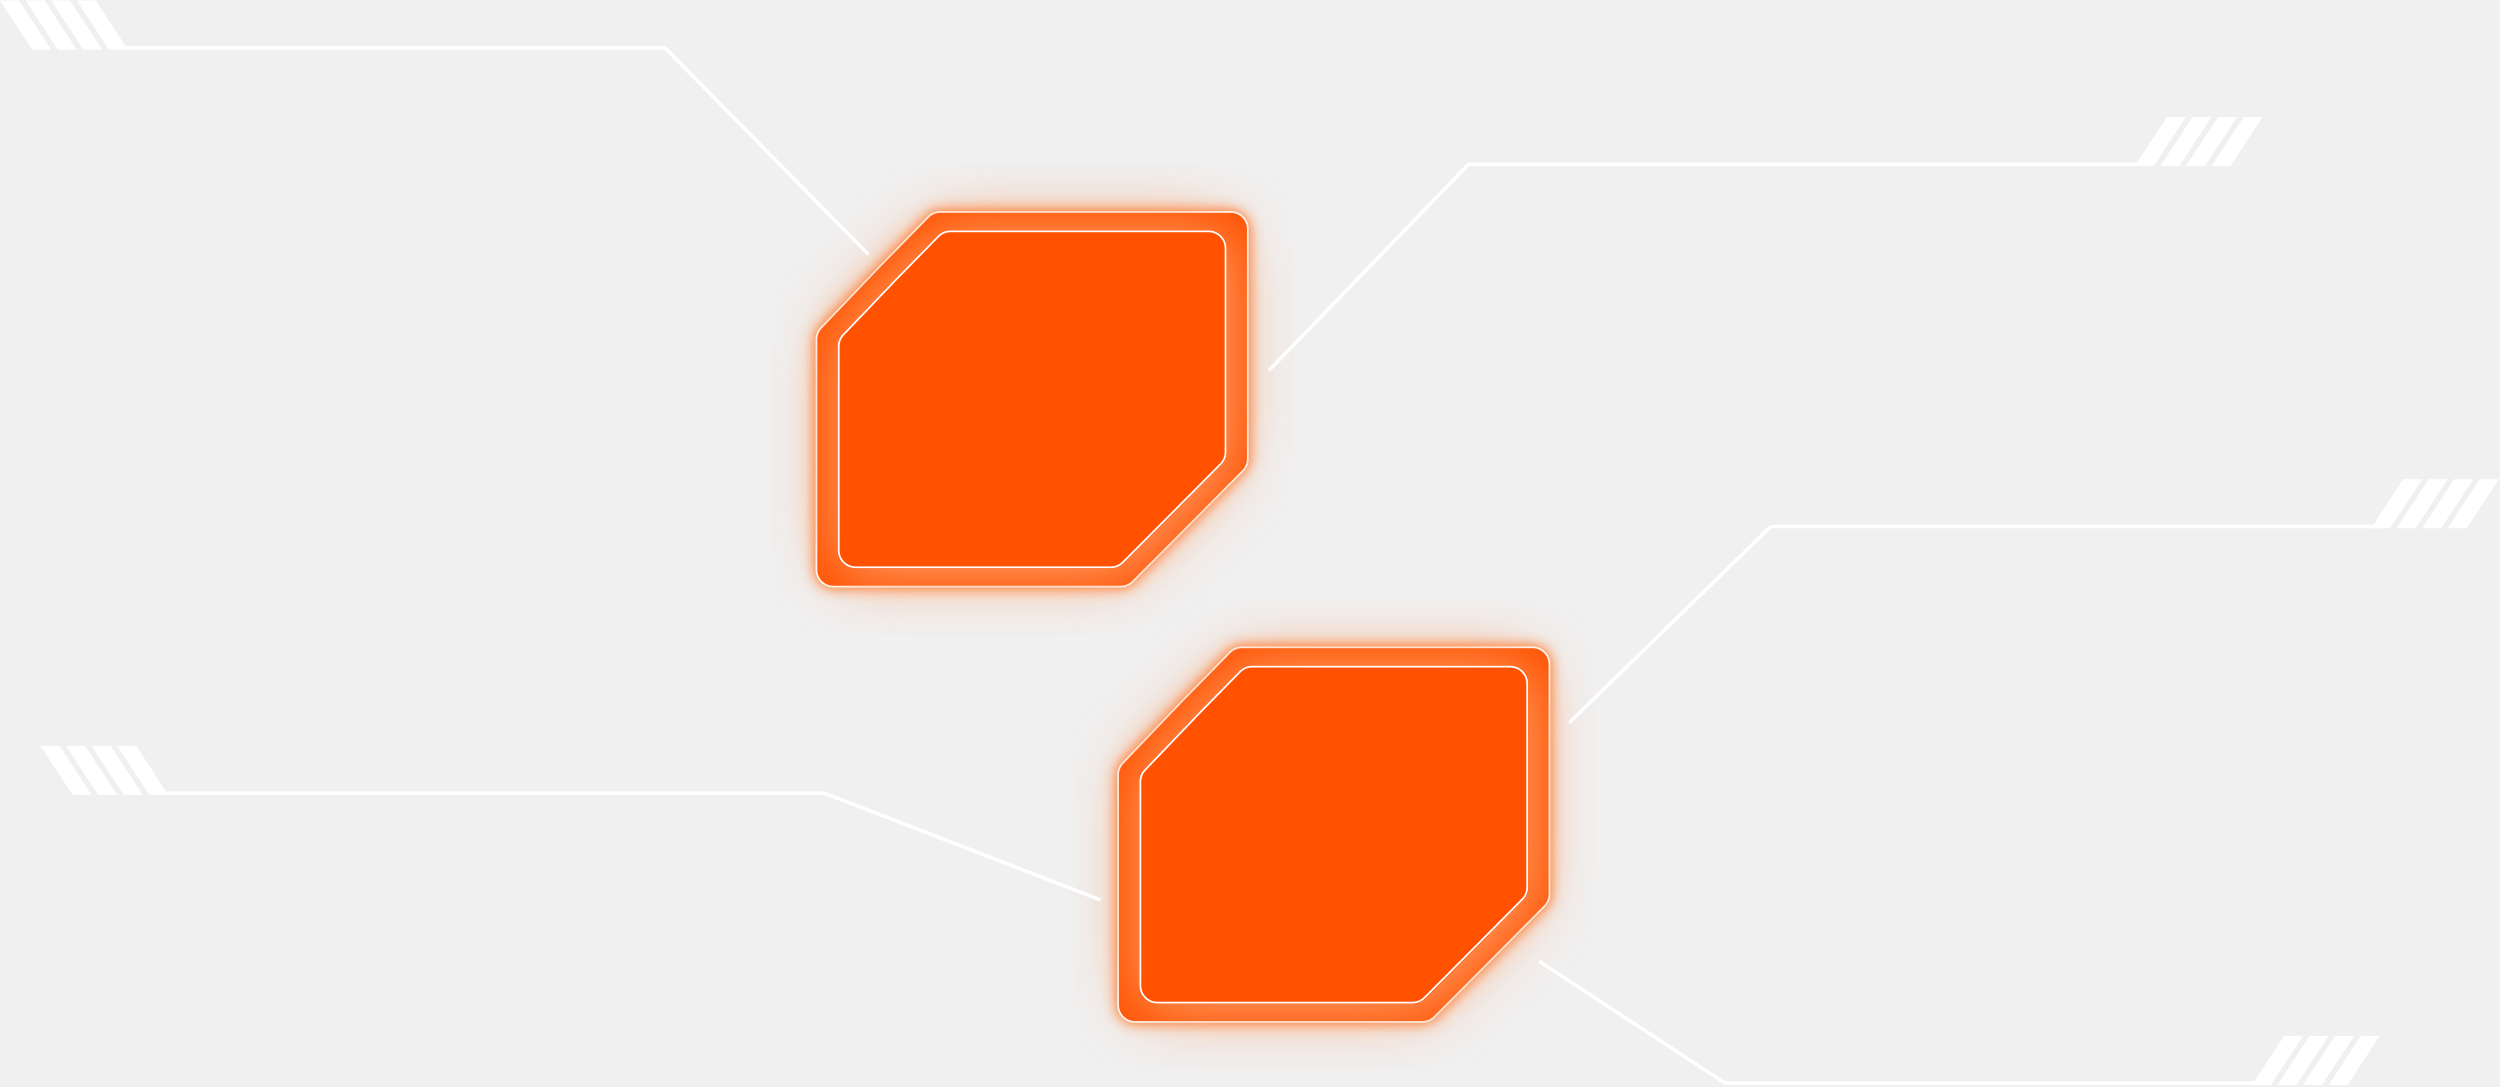
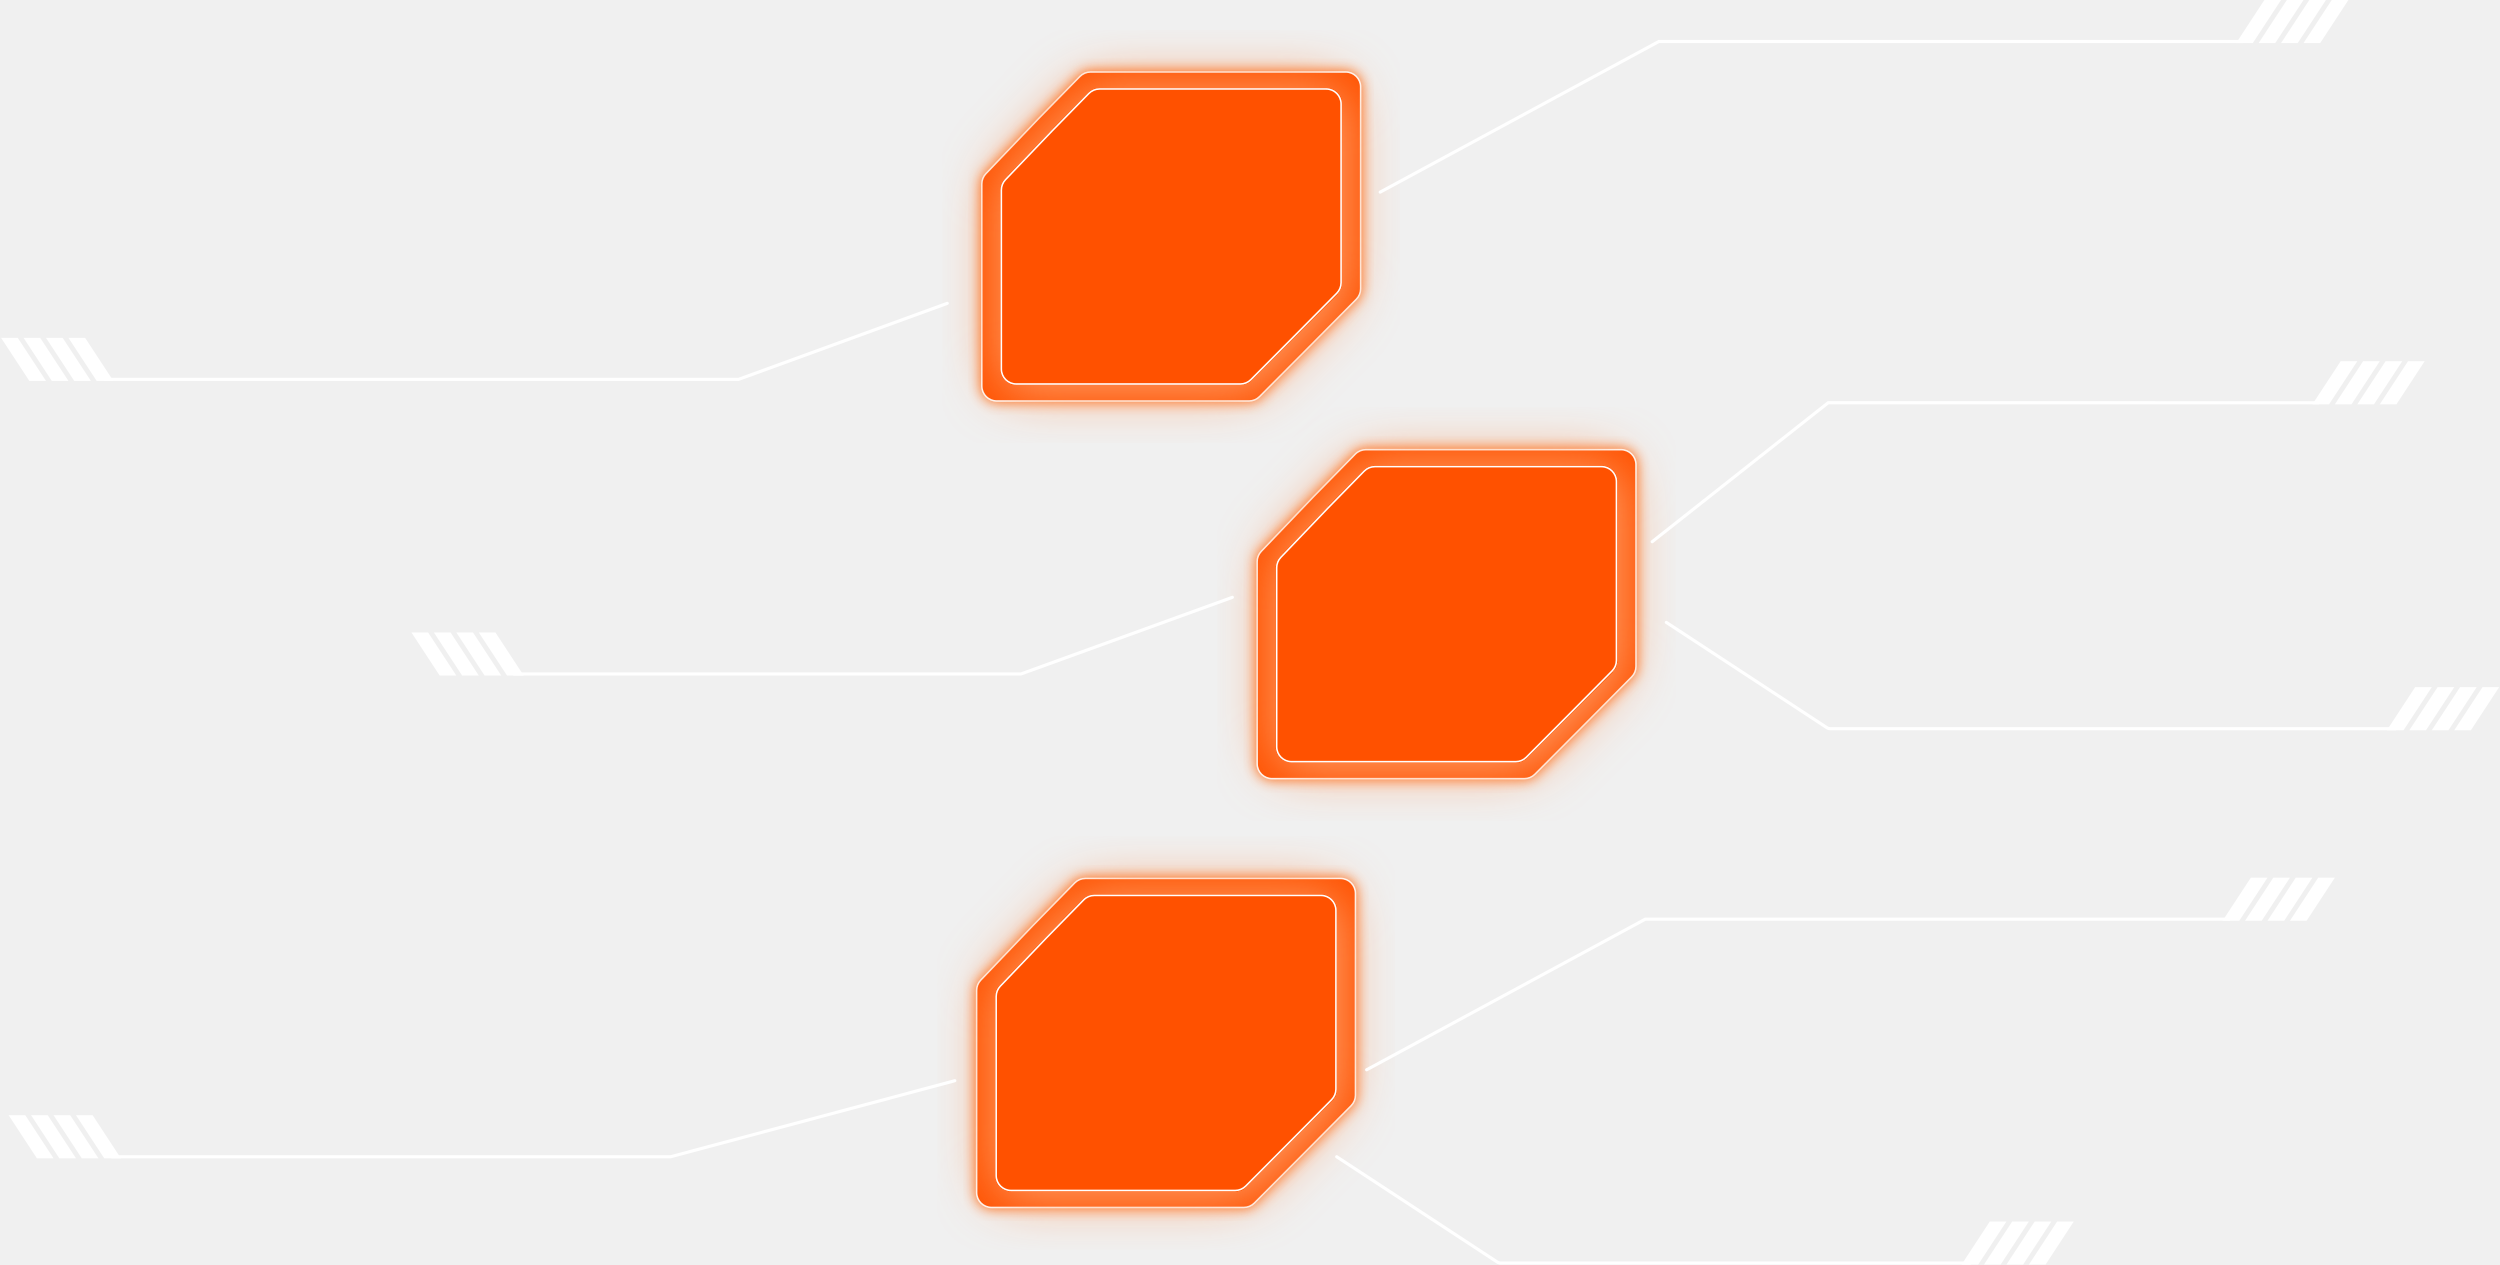
- <svg xmlns="http://www.w3.org/2000/svg" width="1399" height="608" viewBox="0 0 1399 608" fill="none">
-   <g filter="url(#filter0_f_94_554)">
-     <path d="M492.46 148.25L519.036 121.13C520.917 119.21 523.491 118.129 526.179 118.129L688.778 118.129C694.301 118.129 698.778 122.606 698.778 128.129V256.763C698.778 259.402 697.735 261.933 695.877 263.806L665.577 294.345L634.211 325.833C632.335 327.717 629.786 328.776 627.127 328.776H466.384C460.861 328.776 456.384 324.299 456.384 318.776L456.383 189.979C456.383 187.404 457.376 184.928 459.156 183.067L492.46 148.25Z" fill="#FF5E01" />
+ <svg xmlns="http://www.w3.org/2000/svg" width="1593" height="806" viewBox="0 0 1593 806" fill="none">
+   <g filter="url(#filter0_f_196_280)">
+     <path d="M661.179 75.493L687.755 48.372C689.636 46.453 692.21 45.371 694.897 45.371L857.497 45.371C863.02 45.371 867.497 49.848 867.497 55.371V184.005C867.497 186.644 866.454 189.176 864.596 191.049L834.295 221.587L802.93 253.075C801.054 254.959 798.504 256.018 795.845 256.018H635.103C629.58 256.018 625.103 251.541 625.103 246.018L625.102 117.222C625.102 114.646 626.095 112.17 627.875 110.309L661.179 75.493Z" fill="#FF5E01" />
  </g>
-   <path d="M526.179 118.629H688.778C694.025 118.629 698.278 122.882 698.278 128.129V256.763C698.278 259.269 697.287 261.675 695.521 263.454L665.222 293.992L633.857 325.48C632.075 327.27 629.653 328.276 627.127 328.276H466.384C461.137 328.276 456.884 324.023 456.884 318.776L456.883 189.979C456.883 187.533 457.827 185.181 459.518 183.413L492.816 148.6L492.817 148.601L519.394 121.479C521.18 119.656 523.626 118.629 526.179 118.629Z" fill="#FF5100" stroke="white" />
-   <g filter="url(#filter1_f_94_554)">
-     <path d="M501.209 155.981L524.751 131.956C526.632 130.037 529.206 128.955 531.894 128.955L676.321 128.955C681.844 128.955 686.321 133.432 686.321 138.955V252.917C686.321 255.555 685.278 258.087 683.42 259.96L656.532 287.059L628.692 315.009C626.816 316.892 624.266 317.951 621.607 317.951H478.841C473.318 317.951 468.841 313.474 468.841 307.951L468.84 193.833C468.84 191.258 469.833 188.782 471.614 186.921L501.209 155.981Z" fill="#FF833B" />
+   <path d="M694.897 45.871H857.497C862.744 45.871 866.997 50.124 866.997 55.371V184.005C866.997 186.512 866.006 188.917 864.24 190.696L833.94 221.234L802.576 252.723C800.794 254.512 798.372 255.518 795.846 255.519H635.103C629.856 255.518 625.603 251.265 625.603 246.019L625.602 117.222C625.602 114.775 626.545 112.423 628.236 110.655L661.535 75.842L661.536 75.843L688.112 48.722C689.899 46.898 692.345 45.871 694.897 45.871Z" fill="#FF5100" stroke="white" />
+   <g filter="url(#filter1_f_196_280)">
+     <path d="M669.928 83.223L693.47 59.198C695.351 57.279 697.925 56.197 700.612 56.197L845.04 56.197C850.563 56.197 855.04 60.674 855.04 66.197V180.159C855.04 182.797 853.997 185.329 852.139 187.202L825.251 214.301L797.411 242.251C795.534 244.135 792.985 245.194 790.326 245.194H647.56C642.037 245.194 637.56 240.716 637.56 235.194L637.559 121.075C637.559 118.5 638.552 116.024 640.332 114.163L669.928 83.223Z" fill="#FF833B" />
  </g>
-   <g filter="url(#filter2_d_94_554)">
-     <path d="M501.209 155.979L524.751 131.954C526.632 130.035 529.206 128.953 531.894 128.953L676.321 128.953C681.844 128.953 686.321 133.43 686.321 138.953V252.915C686.321 255.553 685.278 258.085 683.42 259.958L656.532 287.057L628.692 315.007C626.816 316.89 624.266 317.949 621.607 317.949H478.841C473.318 317.949 468.841 313.472 468.841 307.95L468.84 193.831C468.84 191.256 469.833 188.78 471.614 186.919L501.209 155.979Z" fill="#FF5100" />
-     <path d="M531.894 129.453H676.321C681.568 129.453 685.821 133.706 685.821 138.953V252.915C685.821 255.422 684.83 257.826 683.064 259.605L656.178 286.704L628.338 314.653C626.555 316.443 624.133 317.449 621.607 317.449H478.841C473.594 317.449 469.341 313.196 469.341 307.949L469.34 193.831C469.34 191.385 470.284 189.033 471.975 187.265L501.57 156.324L501.569 156.323L525.108 132.304C526.895 130.48 529.341 129.453 531.894 129.453Z" stroke="white" />
+   <g filter="url(#filter2_d_196_280)">
+     <path d="M669.928 83.221L693.47 59.196C695.351 57.277 697.925 56.195 700.612 56.195L845.04 56.195C850.563 56.195 855.04 60.672 855.04 66.195V180.157C855.04 182.795 853.997 185.327 852.139 187.2L825.251 214.299L797.411 242.249C795.534 244.133 792.985 245.192 790.326 245.192H647.56C642.037 245.192 637.56 240.715 637.56 235.192L637.559 121.073C637.559 118.498 638.552 116.022 640.332 114.161L669.928 83.221Z" fill="#FF5100" />
+     <path d="M700.612 56.695H845.04C850.287 56.695 854.54 60.949 854.54 66.195V180.157C854.54 182.664 853.549 185.068 851.783 186.848L824.896 213.946L797.057 241.896C795.274 243.685 792.852 244.691 790.326 244.691H647.56C642.313 244.691 638.06 240.438 638.06 235.191L638.059 121.073C638.059 118.627 639.002 116.275 640.693 114.507L670.289 83.566L670.288 83.565L693.827 59.546C695.614 57.723 698.059 56.695 700.612 56.695Z" stroke="white" />
  </g>
-   <path d="M53.529 0.27H42.917L60.917 27.73H71.529L53.529 0.27Z" fill="white" />
-   <path d="M39.223 0.27H28.611L46.611 27.73H57.223L39.223 0.27Z" fill="white" />
-   <path d="M24.916 0.27H14.304L32.304 27.73H42.916L24.916 0.27Z" fill="white" />
-   <path d="M10.609 0.27H-0.003L17.997 27.73H28.609L10.609 0.27Z" fill="white" />
-   <path d="M372.093 26.732L372.806 26.031L372.512 25.732H372.093V26.732ZM484.731 142.573C485.119 142.966 485.752 142.971 486.146 142.584C486.539 142.196 486.544 141.563 486.157 141.17L484.731 142.573ZM65.238 26.732V27.732H372.093V26.732V25.732H65.238V26.732ZM372.093 26.732L371.38 27.434L484.731 142.573L485.444 141.871L486.157 141.17L372.806 26.031L372.093 26.732Z" fill="white" />
-   <path d="M1212.6 65.481H1223.21L1205.21 92.942H1194.6L1212.6 65.481Z" fill="white" />
-   <path d="M1226.91 65.481H1237.52L1219.52 92.942H1208.91L1226.91 65.481Z" fill="white" />
-   <path d="M1241.21 65.481H1251.83L1233.83 92.942H1223.21L1241.21 65.481Z" fill="white" />
-   <path d="M1255.52 65.481H1266.14L1248.14 92.942H1237.52L1255.52 65.481Z" fill="white" />
-   <path d="M710.738 206.645L821.784 91.938H1200.6" stroke="white" stroke-width="2" stroke-linecap="round" />
-   <g filter="url(#filter3_f_94_554)">
-     <path d="M661.268 391.86L687.845 364.739C689.726 362.82 692.3 361.738 694.987 361.738L857.587 361.738C863.11 361.738 867.587 366.215 867.587 371.738V500.372C867.587 503.011 866.544 505.543 864.685 507.416L834.385 537.954L803.02 569.443C801.144 571.327 798.594 572.385 795.935 572.385H635.193C629.67 572.385 625.193 567.908 625.193 562.386L625.191 433.589C625.191 431.014 626.185 428.538 627.965 426.676L661.268 391.86Z" fill="#FF5E01" />
+   <path d="M1442.87 -0.008H1453.48L1435.48 27.453H1424.87L1442.87 -0.008Z" fill="white" />
+   <path d="M1457.18 -0.008H1467.79L1449.79 27.453H1439.18L1457.18 -0.008Z" fill="white" />
+   <path d="M1471.48 -0.008H1482.1L1464.1 27.453H1453.48L1471.48 -0.008Z" fill="white" />
+   <path d="M1485.79 -0.008H1496.41L1478.41 27.453H1467.79L1485.79 -0.008Z" fill="white" />
+   <path d="M879.457 122.418L1056.99 26.451H1428.97" stroke="white" stroke-width="2" stroke-linecap="round" />
+   <path d="M54.234 215.279H43.622L61.622 242.74H72.234L54.234 215.279Z" fill="white" />
+   <path d="M39.926 215.279H29.314L47.314 242.74H57.926L39.926 215.279Z" fill="white" />
+   <path d="M25.621 215.279H15.009L33.009 242.74H43.621L25.621 215.279Z" fill="white" />
+   <path d="M11.316 215.279H0.704L18.704 242.74H29.316L11.316 215.279Z" fill="white" />
+   <path d="M470.577 241.743V242.743H470.753L470.919 242.682L470.577 241.743ZM603.935 194.225C604.454 194.036 604.722 193.462 604.533 192.943C604.344 192.424 603.77 192.157 603.251 192.346L603.593 193.285L603.935 194.225ZM66.164 241.743V242.743H470.577V241.743V240.743H66.164V241.743ZM470.577 241.743L470.919 242.682L603.935 194.225L603.593 193.285L603.251 192.346L470.234 240.803L470.577 241.743Z" fill="white" />
+   <g filter="url(#filter3_f_196_280)">
+     <path d="M836.628 316.141L863.204 289.02C865.085 287.101 867.659 286.02 870.347 286.02L1032.95 286.02C1038.47 286.02 1042.95 290.497 1042.95 296.02V424.654C1042.95 427.292 1041.9 429.824 1040.04 431.697L1009.74 462.235L978.38 493.724C976.503 495.608 973.954 496.667 971.295 496.667H810.552C805.029 496.667 800.552 492.19 800.552 486.667L800.551 357.87C800.551 355.295 801.544 352.819 803.325 350.958L836.628 316.141Z" fill="#FF5E01" />
  </g>
-   <path d="M694.987 362.238H857.587C862.834 362.238 867.087 366.492 867.087 371.738V500.372C867.087 502.879 866.096 505.284 864.33 507.063L834.03 537.602L802.666 569.09C800.883 570.879 798.461 571.886 795.936 571.886H635.192C629.946 571.886 625.693 567.632 625.692 562.386L625.691 433.589C625.691 431.142 626.635 428.79 628.326 427.022L661.625 392.209L661.626 392.21L688.202 365.089C689.989 363.266 692.434 362.238 694.987 362.238Z" fill="#FF5100" stroke="white" />
-   <g filter="url(#filter4_f_94_554)">
-     <path d="M670.017 399.59L693.56 375.565C695.441 373.646 698.015 372.564 700.702 372.564L845.13 372.564C850.653 372.564 855.13 377.042 855.13 382.564V496.526C855.13 499.165 854.087 501.696 852.228 503.569L825.341 530.668L797.501 558.618C795.624 560.502 793.075 561.561 790.416 561.561H647.65C642.127 561.561 637.65 557.084 637.65 551.561L637.648 437.442C637.648 434.867 638.642 432.391 640.422 430.53L670.017 399.59Z" fill="#FF833B" />
+   <path d="M870.347 286.52H1032.95C1038.19 286.52 1042.45 290.773 1042.45 296.02V424.653C1042.45 427.16 1041.46 429.565 1039.69 431.345L1009.39 461.883L978.026 493.371C976.243 495.161 973.821 496.167 971.295 496.167H810.552C805.305 496.167 801.052 491.913 801.052 486.667L801.051 357.87C801.051 355.424 801.995 353.072 803.686 351.304L836.984 316.49L836.985 316.491L863.562 289.37C865.348 287.547 867.794 286.52 870.347 286.52Z" fill="#FF5100" stroke="white" />
+   <g filter="url(#filter4_f_196_280)">
+     <path d="M845.377 323.871L868.919 299.847C870.8 297.927 873.375 296.846 876.062 296.846L1020.49 296.846C1026.01 296.846 1030.49 301.323 1030.49 306.846V420.807C1030.49 423.446 1029.45 425.978 1027.59 427.851L1000.7 454.95L972.86 482.899C970.984 484.783 968.434 485.842 965.775 485.842H823.009C817.486 485.842 813.009 481.365 813.009 475.842L813.008 361.724C813.008 359.148 814.001 356.672 815.782 354.811L845.377 323.871Z" fill="#FF833B" />
  </g>
-   <g filter="url(#filter5_d_94_554)">
-     <path d="M670.017 399.588L693.56 375.563C695.441 373.644 698.015 372.563 700.702 372.563L845.13 372.563C850.653 372.563 855.13 377.04 855.13 382.563V496.524C855.13 499.163 854.087 501.694 852.228 503.567L825.341 530.666L797.501 558.616C795.624 560.5 793.075 561.559 790.416 561.559H647.65C642.127 561.559 637.65 557.082 637.65 551.559L637.648 437.441C637.648 434.865 638.642 432.389 640.422 430.528L670.017 399.588Z" fill="#FF5100" />
-     <path d="M700.702 373.062H845.13C850.377 373.063 854.63 377.316 854.63 382.562V496.524C854.63 499.031 853.639 501.436 851.873 503.215L824.986 530.313L797.146 558.263C795.364 560.052 792.942 561.059 790.416 561.059H647.649C642.403 561.058 638.149 556.805 638.149 551.559L638.148 437.44C638.148 434.994 639.092 432.642 640.783 430.874L670.379 399.934L670.378 399.933L693.917 375.913C695.704 374.09 698.149 373.063 700.702 373.062Z" stroke="white" />
+   <g filter="url(#filter5_d_196_280)">
+     <path d="M845.377 323.869L868.919 299.845C870.8 297.925 873.375 296.844 876.062 296.844L1020.49 296.844C1026.01 296.844 1030.49 301.321 1030.49 306.844V420.805C1030.49 423.444 1029.45 425.976 1027.59 427.849L1000.7 454.948L972.86 482.897C970.984 484.781 968.434 485.84 965.775 485.84H823.009C817.486 485.84 813.009 481.363 813.009 475.84L813.008 361.722C813.008 359.146 814.001 356.67 815.782 354.809L845.377 323.869Z" fill="#FF5100" />
+     <path d="M876.062 297.344H1020.49C1025.74 297.344 1029.99 301.597 1029.99 306.844V420.806C1029.99 423.312 1029 425.717 1027.23 427.496L1000.35 454.595L972.506 482.544C970.723 484.334 968.301 485.34 965.776 485.34H823.009C817.762 485.34 813.509 481.086 813.509 475.84L813.508 361.722C813.508 359.275 814.452 356.923 816.143 355.155L845.738 324.215L845.737 324.214L869.276 300.194C871.063 298.371 873.509 297.344 876.062 297.344Z" stroke="white" />
  </g>
-   <path d="M76.188 417.398H65.575L83.575 444.859H94.188L76.188 417.398Z" fill="white" />
-   <path d="M61.881 417.398H51.269L69.269 444.859H79.881L61.881 417.398Z" fill="white" />
-   <path d="M47.574 417.398H36.962L54.962 444.859H65.574L47.574 417.398Z" fill="white" />
-   <path d="M33.268 417.398H22.655L40.656 444.859H51.268L33.268 417.398Z" fill="white" />
-   <path d="M461.376 443.863L461.737 442.931L461.563 442.863H461.376V443.863ZM614.705 504.219C615.22 504.418 615.799 504.162 615.998 503.647C616.197 503.132 615.941 502.553 615.426 502.354L614.705 504.219ZM88.24 443.863V444.863H461.376V443.863V442.863H88.24V443.863ZM461.376 443.863L461.015 444.796L614.705 504.219L615.065 503.286L615.426 502.354L461.737 442.931L461.376 443.863Z" fill="white" />
-   <path d="M1344.81 268.156H1355.42L1337.42 295.617H1326.81L1344.81 268.156Z" fill="white" />
-   <path d="M1359.12 268.156H1369.73L1351.73 295.617H1341.12L1359.12 268.156Z" fill="white" />
-   <path d="M1373.42 268.156H1384.04L1366.04 295.617H1355.42L1373.42 268.156Z" fill="white" />
-   <path d="M1387.73 268.156H1398.34L1380.34 295.617H1369.73L1387.73 268.156Z" fill="white" />
-   <path d="M878.695 403.923L989.738 295.764C990.484 295.036 991.486 294.629 992.529 294.629H1331.71" stroke="white" stroke-width="2" stroke-linecap="round" />
-   <path d="M1278.18 579.654H1288.79L1270.79 607.115H1260.18L1278.18 579.654Z" fill="white" />
-   <path d="M1292.48 579.654H1303.09L1285.09 607.115H1274.48L1292.48 579.654Z" fill="white" />
-   <path d="M1306.79 579.654H1317.4L1299.4 607.115H1288.79L1306.79 579.654Z" fill="white" />
-   <path d="M1321.1 579.654H1331.71L1313.71 607.115H1303.1L1321.1 579.654Z" fill="white" />
-   <path d="M862.582 537.562C862.12 537.259 861.5 537.388 861.197 537.85C860.894 538.312 861.023 538.932 861.485 539.235L862.582 537.562ZM1265.07 607.127L1266.07 607.127L1266.07 605.127L1265.07 605.127L1265.07 607.127ZM964.31 605.472L963.762 606.308L964.31 605.472ZM966.504 606.127L966.504 605.127L966.504 606.127ZM862.033 538.398L861.485 539.235L963.762 606.308L964.31 605.472L964.859 604.636L862.582 537.562L862.033 538.398ZM966.504 606.127L966.504 607.127L1265.07 607.127L1265.07 606.127L1265.07 605.127L966.504 605.127L966.504 606.127ZM964.31 605.472L963.762 606.308C964.577 606.843 965.53 607.127 966.504 607.127L966.504 606.127L966.504 605.127C965.919 605.127 965.348 604.957 964.859 604.636L964.31 605.472Z" fill="white" />
+   <path d="M1491.47 230.16H1502.08L1484.08 257.621H1473.47L1491.47 230.16Z" fill="white" />
+   <path d="M1505.78 230.16H1516.39L1498.39 257.621H1487.78L1505.78 230.16Z" fill="white" />
+   <path d="M1520.09 230.16H1530.7L1512.7 257.621H1502.09L1520.09 230.16Z" fill="white" />
+   <path d="M1534.39 230.16H1545.01L1527.01 257.621H1516.39L1534.39 230.16Z" fill="white" />
+   <path d="M1052.78 345.182L1164.91 256.623L1477.22 256.624" stroke="white" stroke-width="2" stroke-linecap="round" />
+   <path d="M315.688 402.994H305.076L323.076 430.455H333.688L315.688 402.994Z" fill="white" />
+   <path d="M301.383 402.994H290.771L308.771 430.455H319.383L301.383 402.994Z" fill="white" />
+   <path d="M287.074 402.994H276.462L294.462 430.455H305.074L287.074 402.994Z" fill="white" />
+   <path d="M272.766 402.994H262.154L280.154 430.455H290.766L272.766 402.994Z" fill="white" />
+   <path d="M650.549 429.452V430.452H650.725L650.89 430.392L650.549 429.452ZM785.599 381.557C786.119 381.369 786.387 380.796 786.199 380.276C786.01 379.757 785.437 379.489 784.918 379.677L785.259 380.617L785.599 381.557ZM326.949 429.452V430.452H650.549V429.452V428.452H326.949V429.452ZM650.549 429.452L650.89 430.392L785.599 381.557L785.259 380.617L784.918 379.677L650.208 428.512L650.549 429.452Z" fill="white" />
+   <path d="M1538.93 437.846H1549.54L1531.54 465.307H1520.93L1538.93 437.846Z" fill="white" />
+   <path d="M1553.23 437.846H1563.84L1545.84 465.307H1535.23L1553.23 437.846Z" fill="white" />
+   <path d="M1567.54 437.846H1578.15L1560.15 465.307H1549.54L1567.54 437.846Z" fill="white" />
+   <path d="M1581.85 437.846H1592.46L1574.46 465.307H1563.85L1581.85 437.846Z" fill="white" />
+   <path d="M1062.33 395.754C1061.87 395.451 1061.25 395.58 1060.95 396.041C1060.65 396.503 1060.77 397.123 1061.24 397.426L1061.79 396.59L1062.33 395.754ZM1525.82 465.319L1526.82 465.319L1526.82 463.319L1525.82 463.319L1525.82 464.319L1525.82 465.319ZM1164.06 463.664L1163.51 464.5L1164.06 463.664ZM1166.26 464.319L1166.26 463.319L1166.26 464.319ZM1061.79 396.59L1061.24 397.426L1163.51 464.5L1164.06 463.664L1164.61 462.827L1062.33 395.754L1061.79 396.59ZM1166.26 464.319L1166.26 465.319L1525.82 465.319L1525.82 464.319L1525.82 463.319L1166.26 463.319L1166.26 464.319ZM1164.06 463.664L1163.51 464.5C1164.33 465.034 1165.28 465.319 1166.26 465.319L1166.26 464.319L1166.26 463.319C1165.67 463.319 1165.1 463.148 1164.61 462.827L1164.06 463.664Z" fill="white" />
+   <g filter="url(#filter6_f_196_280)">
+     <path d="M657.882 589.364L684.458 562.243C686.339 560.324 688.913 559.242 691.601 559.242L854.2 559.242C859.723 559.242 864.2 563.719 864.2 569.242V697.876C864.2 700.515 863.157 703.047 861.299 704.92L830.999 735.458L799.633 766.947C797.757 768.83 795.208 769.889 792.549 769.889H631.806C626.283 769.889 621.806 765.412 621.806 759.889L621.805 631.093C621.805 628.517 622.798 626.041 624.578 624.18L657.882 589.364Z" fill="#FF5E01" />
+   </g>
+   <path d="M691.601 559.742H854.2C859.447 559.742 863.7 563.996 863.7 569.242V697.876C863.7 700.383 862.709 702.788 860.943 704.567L830.644 735.105L799.279 766.594C797.497 768.383 795.075 769.39 792.549 769.39H631.806C626.559 769.389 622.306 765.136 622.306 759.89L622.305 631.093C622.305 628.646 623.249 626.294 624.94 624.526L658.238 589.713L658.239 589.714L684.816 562.593C686.602 560.77 689.048 559.742 691.601 559.742Z" fill="#FF5100" stroke="white" />
+   <g filter="url(#filter7_f_196_280)">
+     <path d="M666.631 597.094L690.173 573.069C692.054 571.15 694.628 570.068 697.316 570.068L841.743 570.068C847.266 570.068 851.743 574.546 851.743 580.068V694.03C851.743 696.669 850.7 699.2 848.842 701.073L821.954 728.172L794.114 756.122C792.238 758.006 789.688 759.065 787.029 759.065H644.263C638.74 759.065 634.263 754.588 634.263 749.065L634.262 634.946C634.262 632.371 635.255 629.895 637.035 628.034L666.631 597.094Z" fill="#FF833B" />
+   </g>
+   <g filter="url(#filter8_d_196_280)">
+     <path d="M666.631 597.092L690.173 573.067C692.054 571.148 694.628 570.066 697.316 570.066L841.743 570.066C847.266 570.066 851.743 574.544 851.743 580.066V694.028C851.743 696.667 850.7 699.198 848.842 701.071L821.954 728.17L794.114 756.12C792.238 758.004 789.688 759.063 787.029 759.063H644.263C638.74 759.063 634.263 754.586 634.263 749.063L634.262 634.944C634.262 632.369 635.255 629.893 637.035 628.032L666.631 597.092Z" fill="#FF5100" />
+     <path d="M697.316 570.566H841.743C846.99 570.567 851.243 574.82 851.243 580.066V694.028C851.243 696.535 850.252 698.939 848.486 700.719L821.6 727.817L793.76 755.767C791.977 757.556 789.555 758.562 787.029 758.562H644.263C639.016 758.562 634.763 754.309 634.763 749.062L634.762 634.944C634.762 632.498 635.706 630.146 637.397 628.378L666.992 597.438L666.991 597.437L690.53 573.417C692.317 571.594 694.763 570.566 697.316 570.566Z" stroke="white" />
+   </g>
+   <path d="M1434.24 559.242H1444.85L1426.85 586.703H1416.24L1434.24 559.242Z" fill="white" />
+   <path d="M1448.55 559.242H1459.16L1441.16 586.703H1430.55L1448.55 559.242Z" fill="white" />
+   <path d="M1462.86 559.242H1473.47L1455.47 586.703H1444.86L1462.86 559.242Z" fill="white" />
+   <path d="M1477.16 559.242H1487.78L1469.78 586.703H1459.16L1477.16 559.242Z" fill="white" />
+   <path d="M870.828 681.668L1048.36 585.701H1420.34" stroke="white" stroke-width="2" stroke-linecap="round" />
+   <path d="M59.031 710.621H48.419L66.419 738.082H77.031L59.031 710.621Z" fill="white" />
+   <path d="M44.723 710.621H34.111L52.111 738.082H62.723L44.723 710.621Z" fill="white" />
+   <path d="M30.418 710.621H19.806L37.806 738.082H48.418L30.418 710.621Z" fill="white" />
+   <path d="M16.113 710.621H5.501L23.501 738.082H34.113L16.113 710.621Z" fill="white" />
+   <path d="M427.291 737.084V738.084H427.423L427.55 738.05L427.291 737.084ZM608.648 689.593C609.182 689.45 609.499 688.902 609.356 688.368C609.213 687.835 608.665 687.518 608.131 687.661L608.39 688.627L608.648 689.593ZM70.961 737.084V738.084H427.291V737.084V736.084H70.961V737.084ZM427.291 737.084L427.55 738.05L608.648 689.593L608.39 688.627L608.131 687.661L427.033 736.118L427.291 737.084Z" fill="white" />
+   <path d="M1267.89 778.34H1278.5L1260.5 805.801H1249.89L1267.89 778.34Z" fill="white" />
+   <path d="M1282.19 778.34H1292.8L1274.8 805.801H1264.19L1282.19 778.34Z" fill="white" />
+   <path d="M1296.5 778.34H1307.11L1289.11 805.801H1278.5L1296.5 778.34Z" fill="white" />
+   <path d="M1310.81 778.34H1321.42L1303.42 805.801H1292.81L1310.81 778.34Z" fill="white" />
+   <path d="M852.294 736.248C851.833 735.945 851.213 736.074 850.91 736.536C850.607 736.997 850.736 737.617 851.198 737.92L851.746 737.084L852.294 736.248ZM1254.79 805.813L1255.79 805.813L1255.79 803.813L1254.79 803.813L1254.79 804.813L1254.79 805.813ZM954.023 804.158L953.475 804.994L954.023 804.158ZM956.217 804.813L956.217 803.813L956.217 804.813ZM851.746 737.084L851.198 737.92L953.475 804.994L954.023 804.158L954.572 803.322L852.294 736.248L851.746 737.084ZM956.217 804.813L956.217 805.813L1254.79 805.813L1254.79 804.813L1254.79 803.813L956.217 803.813L956.217 804.813ZM954.023 804.158L953.475 804.994C954.29 805.528 955.243 805.813 956.217 805.813L956.217 804.813L956.217 803.813C955.632 803.813 955.06 803.642 954.572 803.322L954.023 804.158Z" fill="white" />
  <defs>
-     <filter id="filter0_f_94_554" x="448.383" y="110.129" width="258.395" height="226.646" filterUnits="userSpaceOnUse" color-interpolation-filters="sRGB">
+     <filter id="filter0_f_196_280" x="617.102" y="37.371" width="258.395" height="226.647" filterUnits="userSpaceOnUse" color-interpolation-filters="sRGB">
      <feFlood flood-opacity="0" result="BackgroundImageFix" />
      <feBlend mode="normal" in="SourceGraphic" in2="BackgroundImageFix" result="shape" />
-       <feGaussianBlur stdDeviation="4" result="effect1_foregroundBlur_94_554" />
+       <feGaussianBlur stdDeviation="4" result="effect1_foregroundBlur_196_280" />
    </filter>
-     <filter id="filter1_f_94_554" x="431.94" y="92.055" width="291.28" height="262.796" filterUnits="userSpaceOnUse" color-interpolation-filters="sRGB">
+     <filter id="filter1_f_196_280" x="600.659" y="19.297" width="291.281" height="262.796" filterUnits="userSpaceOnUse" color-interpolation-filters="sRGB">
      <feFlood flood-opacity="0" result="BackgroundImageFix" />
      <feBlend mode="normal" in="SourceGraphic" in2="BackgroundImageFix" result="shape" />
-       <feGaussianBlur stdDeviation="18.45" result="effect1_foregroundBlur_94_554" />
+       <feGaussianBlur stdDeviation="18.45" result="effect1_foregroundBlur_196_280" />
    </filter>
-     <filter id="filter2_d_94_554" x="443.14" y="104.253" width="274.88" height="246.396" filterUnits="userSpaceOnUse" color-interpolation-filters="sRGB">
+     <filter id="filter2_d_196_280" x="611.859" y="31.495" width="274.881" height="246.396" filterUnits="userSpaceOnUse" color-interpolation-filters="sRGB">
      <feFlood flood-opacity="0" result="BackgroundImageFix" />
      <feColorMatrix in="SourceAlpha" type="matrix" values="0 0 0 0 0 0 0 0 0 0 0 0 0 0 0 0 0 0 127 0" result="hardAlpha" />
      <feOffset dx="3" dy="4" />
      <feGaussianBlur stdDeviation="14.35" />
      <feComposite in2="hardAlpha" operator="out" />
      <feColorMatrix type="matrix" values="0 0 0 0 1 0 0 0 0 1 0 0 0 0 1 0 0 0 0.25 0" />
-       <feBlend mode="normal" in2="BackgroundImageFix" result="effect1_dropShadow_94_554" />
-       <feBlend mode="normal" in="SourceGraphic" in2="effect1_dropShadow_94_554" result="shape" />
+       <feBlend mode="normal" in2="BackgroundImageFix" result="effect1_dropShadow_196_280" />
+       <feBlend mode="normal" in="SourceGraphic" in2="effect1_dropShadow_196_280" result="shape" />
    </filter>
-     <filter id="filter3_f_94_554" x="617.191" y="353.738" width="258.395" height="226.646" filterUnits="userSpaceOnUse" color-interpolation-filters="sRGB">
+     <filter id="filter3_f_196_280" x="792.551" y="278.02" width="258.395" height="226.647" filterUnits="userSpaceOnUse" color-interpolation-filters="sRGB">
      <feFlood flood-opacity="0" result="BackgroundImageFix" />
      <feBlend mode="normal" in="SourceGraphic" in2="BackgroundImageFix" result="shape" />
-       <feGaussianBlur stdDeviation="4" result="effect1_foregroundBlur_94_554" />
+       <feGaussianBlur stdDeviation="4" result="effect1_foregroundBlur_196_280" />
    </filter>
-     <filter id="filter4_f_94_554" x="600.748" y="335.664" width="291.28" height="262.796" filterUnits="userSpaceOnUse" color-interpolation-filters="sRGB">
+     <filter id="filter4_f_196_280" x="776.108" y="259.946" width="291.281" height="262.796" filterUnits="userSpaceOnUse" color-interpolation-filters="sRGB">
      <feFlood flood-opacity="0" result="BackgroundImageFix" />
      <feBlend mode="normal" in="SourceGraphic" in2="BackgroundImageFix" result="shape" />
-       <feGaussianBlur stdDeviation="18.45" result="effect1_foregroundBlur_94_554" />
+       <feGaussianBlur stdDeviation="18.45" result="effect1_foregroundBlur_196_280" />
    </filter>
-     <filter id="filter5_d_94_554" x="611.948" y="347.862" width="274.88" height="246.396" filterUnits="userSpaceOnUse" color-interpolation-filters="sRGB">
+     <filter id="filter5_d_196_280" x="787.308" y="272.144" width="274.881" height="246.396" filterUnits="userSpaceOnUse" color-interpolation-filters="sRGB">
      <feFlood flood-opacity="0" result="BackgroundImageFix" />
      <feColorMatrix in="SourceAlpha" type="matrix" values="0 0 0 0 0 0 0 0 0 0 0 0 0 0 0 0 0 0 127 0" result="hardAlpha" />
      <feOffset dx="3" dy="4" />
      <feGaussianBlur stdDeviation="14.35" />
      <feComposite in2="hardAlpha" operator="out" />
      <feColorMatrix type="matrix" values="0 0 0 0 1 0 0 0 0 1 0 0 0 0 1 0 0 0 0.25 0" />
-       <feBlend mode="normal" in2="BackgroundImageFix" result="effect1_dropShadow_94_554" />
-       <feBlend mode="normal" in="SourceGraphic" in2="effect1_dropShadow_94_554" result="shape" />
+       <feBlend mode="normal" in2="BackgroundImageFix" result="effect1_dropShadow_196_280" />
+       <feBlend mode="normal" in="SourceGraphic" in2="effect1_dropShadow_196_280" result="shape" />
+     </filter>
+     <filter id="filter6_f_196_280" x="613.805" y="551.242" width="258.395" height="226.647" filterUnits="userSpaceOnUse" color-interpolation-filters="sRGB">
+       <feFlood flood-opacity="0" result="BackgroundImageFix" />
+       <feBlend mode="normal" in="SourceGraphic" in2="BackgroundImageFix" result="shape" />
+       <feGaussianBlur stdDeviation="4" result="effect1_foregroundBlur_196_280" />
+     </filter>
+     <filter id="filter7_f_196_280" x="597.362" y="533.168" width="291.281" height="262.796" filterUnits="userSpaceOnUse" color-interpolation-filters="sRGB">
+       <feFlood flood-opacity="0" result="BackgroundImageFix" />
+       <feBlend mode="normal" in="SourceGraphic" in2="BackgroundImageFix" result="shape" />
+       <feGaussianBlur stdDeviation="18.45" result="effect1_foregroundBlur_196_280" />
+     </filter>
+     <filter id="filter8_d_196_280" x="608.562" y="545.366" width="274.881" height="246.396" filterUnits="userSpaceOnUse" color-interpolation-filters="sRGB">
+       <feFlood flood-opacity="0" result="BackgroundImageFix" />
+       <feColorMatrix in="SourceAlpha" type="matrix" values="0 0 0 0 0 0 0 0 0 0 0 0 0 0 0 0 0 0 127 0" result="hardAlpha" />
+       <feOffset dx="3" dy="4" />
+       <feGaussianBlur stdDeviation="14.35" />
+       <feComposite in2="hardAlpha" operator="out" />
+       <feColorMatrix type="matrix" values="0 0 0 0 1 0 0 0 0 1 0 0 0 0 1 0 0 0 0.25 0" />
+       <feBlend mode="normal" in2="BackgroundImageFix" result="effect1_dropShadow_196_280" />
+       <feBlend mode="normal" in="SourceGraphic" in2="effect1_dropShadow_196_280" result="shape" />
    </filter>
  </defs>
</svg>
